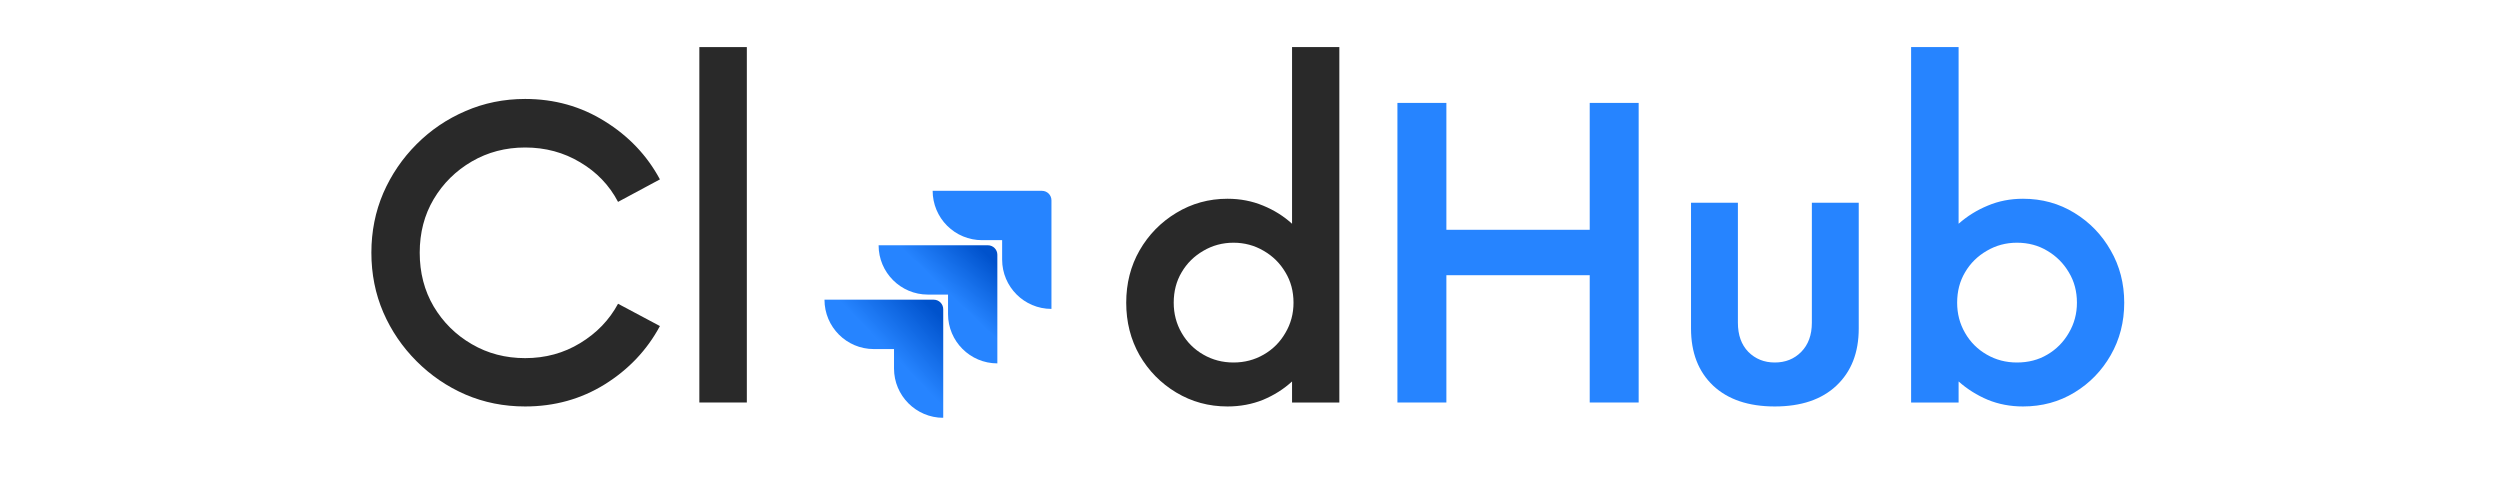
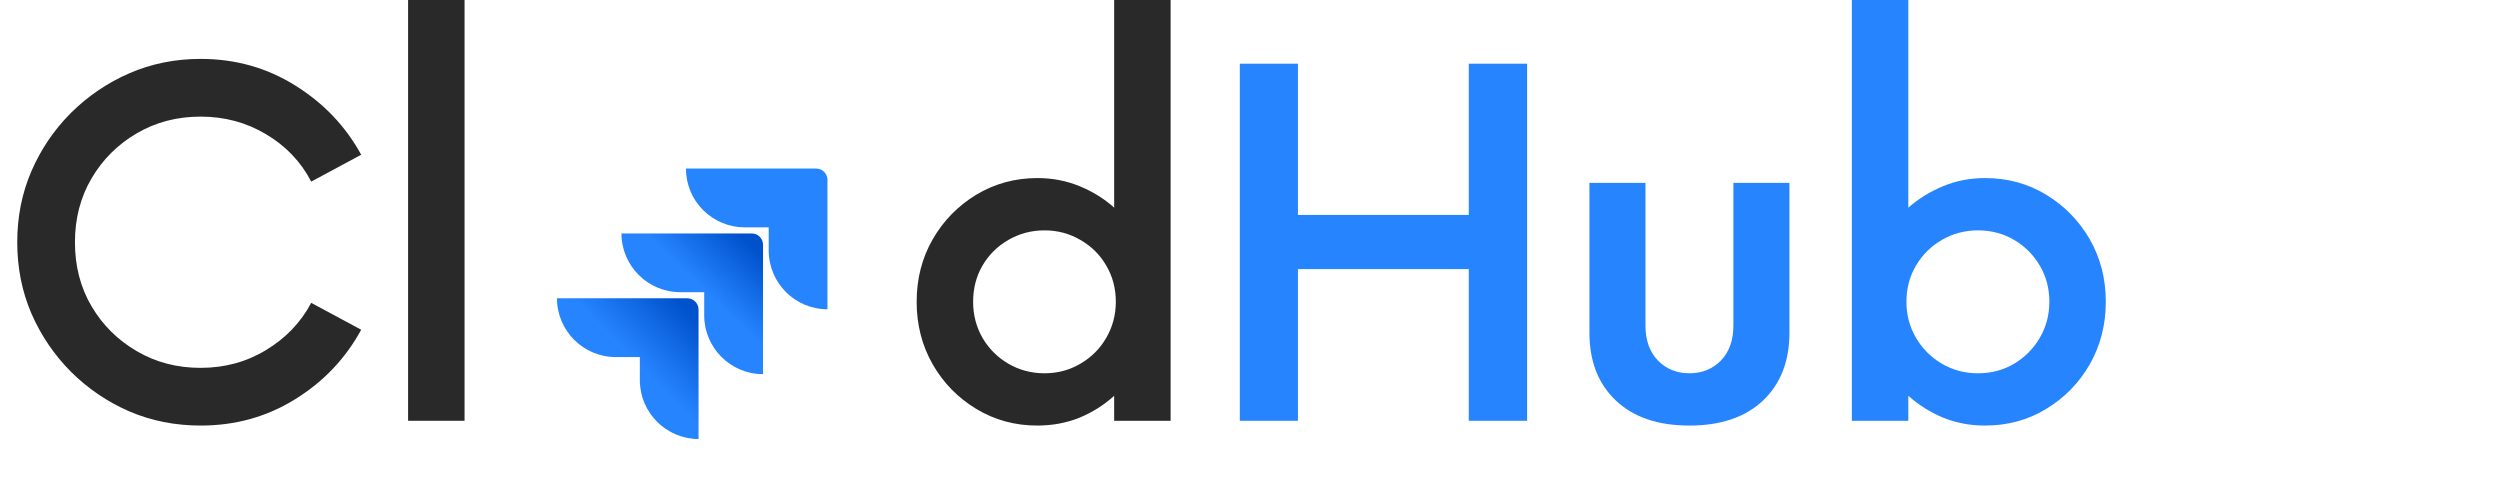
<svg xmlns="http://www.w3.org/2000/svg" width="250" zoomAndPan="magnify" viewBox="0 0 187.5 37.5" height="50" preserveAspectRatio="xMidYMid meet" version="1.0">
  <defs>
    <g />
-     <clipPath id="7e28538eb1">
-       <path d="M 69 14.312 L 78.855 14.312 L 78.855 24 L 69 24 Z M 69 14.312 " clip-rule="nonzero" />
-     </clipPath>
-     <clipPath id="3fa7d40600">
-       <path d="M 65 18 L 75 18 L 75 28 L 65 28 Z M 65 18 " clip-rule="nonzero" />
-     </clipPath>
-     <clipPath id="3b989bc34c">
-       <path d="M 74.09 18.395 L 65.895 18.395 C 65.895 20.438 67.551 22.094 69.59 22.094 L 71.102 22.094 L 71.102 23.559 C 71.105 25.598 72.762 27.254 74.801 27.254 L 74.801 19.105 C 74.801 18.715 74.484 18.395 74.09 18.395 Z M 74.09 18.395 " clip-rule="nonzero" />
-     </clipPath>
-     <linearGradient x1="0.991" gradientTransform="matrix(8.909584, 0, 0, 8.857443, 65.89299, 18.39581)" y1="-0.009" x2="0.009" gradientUnits="userSpaceOnUse" y2="1.009" id="2dbf4f977f">
+     <clipPath id="18a78bb76f">
+       <path d="M 51 12.641 L 62.059 12.641 L 62.059 24 L 51 24 Z M 51 12.641 " clip-rule="nonzero" />
+     </clipPath>
+     <clipPath id="be5744f5c2">
+       <path d="M 46 17 L 58 17 L 58 29 L 46 29 Z M 46 17 " clip-rule="nonzero" />
+     </clipPath>
+     <clipPath id="d9b06ae83e">
+       <path d="M 56.379 17.508 L 46.609 17.508 C 46.613 19.941 48.586 21.914 51.02 21.914 L 52.816 21.914 L 52.816 23.66 C 52.82 26.09 54.793 28.062 57.227 28.062 L 57.227 18.355 C 57.227 17.887 56.848 17.508 56.379 17.508 Z M 56.379 17.508 " clip-rule="nonzero" />
+     </clipPath>
+     <linearGradient x1="0.991" gradientTransform="matrix(10.61544, 0, 0, 10.55332, 46.61078, 17.50874)" y1="-0.009" x2="0.009" gradientUnits="userSpaceOnUse" y2="1.009" id="6e31c2857d">
      <stop stop-opacity="1" stop-color="rgb(0%, 32.199%, 79.999%)" offset="0" />
      <stop stop-opacity="1" stop-color="rgb(0%, 32.199%, 79.999%)" offset="0.062" />
      <stop stop-opacity="1" stop-color="rgb(0%, 32.199%, 79.999%)" offset="0.078" />
      <stop stop-opacity="1" stop-color="rgb(0.082%, 32.309%, 80.11%)" offset="0.086" />
      <stop stop-opacity="1" stop-color="rgb(0.343%, 32.652%, 80.461%)" offset="0.09" />
      <stop stop-opacity="1" stop-color="rgb(0.522%, 32.887%, 80.701%)" offset="0.094" />
      <stop stop-opacity="1" stop-color="rgb(0.699%, 33.121%, 80.939%)" offset="0.098" />
      <stop stop-opacity="1" stop-color="rgb(0.877%, 33.354%, 81.178%)" offset="0.102" />
      <stop stop-opacity="1" stop-color="rgb(1.054%, 33.588%, 81.416%)" offset="0.105" />
      <stop stop-opacity="1" stop-color="rgb(1.233%, 33.823%, 81.656%)" offset="0.109" />
      <stop stop-opacity="1" stop-color="rgb(1.411%, 34.056%, 81.894%)" offset="0.113" />
      <stop stop-opacity="1" stop-color="rgb(1.59%, 34.291%, 82.133%)" offset="0.117" />
      <stop stop-opacity="1" stop-color="rgb(1.767%, 34.525%, 82.372%)" offset="0.121" />
      <stop stop-opacity="1" stop-color="rgb(1.945%, 34.76%, 82.611%)" offset="0.125" />
      <stop stop-opacity="1" stop-color="rgb(2.122%, 34.993%, 82.849%)" offset="0.129" />
      <stop stop-opacity="1" stop-color="rgb(2.301%, 35.228%, 83.089%)" offset="0.133" />
      <stop stop-opacity="1" stop-color="rgb(2.478%, 35.461%, 83.327%)" offset="0.137" />
      <stop stop-opacity="1" stop-color="rgb(2.657%, 35.695%, 83.566%)" offset="0.141" />
      <stop stop-opacity="1" stop-color="rgb(2.835%, 35.928%, 83.804%)" offset="0.145" />
      <stop stop-opacity="1" stop-color="rgb(3.014%, 36.163%, 84.044%)" offset="0.148" />
      <stop stop-opacity="1" stop-color="rgb(3.191%, 36.397%, 84.283%)" offset="0.152" />
      <stop stop-opacity="1" stop-color="rgb(3.369%, 36.632%, 84.523%)" offset="0.156" />
      <stop stop-opacity="1" stop-color="rgb(3.546%, 36.865%, 84.761%)" offset="0.16" />
      <stop stop-opacity="1" stop-color="rgb(3.725%, 37.1%, 85.001%)" offset="0.164" />
      <stop stop-opacity="1" stop-color="rgb(3.902%, 37.334%, 85.239%)" offset="0.168" />
      <stop stop-opacity="1" stop-color="rgb(4.08%, 37.569%, 85.478%)" offset="0.172" />
      <stop stop-opacity="1" stop-color="rgb(4.259%, 37.802%, 85.716%)" offset="0.176" />
      <stop stop-opacity="1" stop-color="rgb(4.437%, 38.036%, 85.956%)" offset="0.18" />
      <stop stop-opacity="1" stop-color="rgb(4.614%, 38.269%, 86.194%)" offset="0.184" />
      <stop stop-opacity="1" stop-color="rgb(4.793%, 38.504%, 86.433%)" offset="0.188" />
      <stop stop-opacity="1" stop-color="rgb(4.97%, 38.737%, 86.671%)" offset="0.191" />
      <stop stop-opacity="1" stop-color="rgb(5.148%, 38.972%, 86.911%)" offset="0.195" />
      <stop stop-opacity="1" stop-color="rgb(5.325%, 39.206%, 87.149%)" offset="0.199" />
      <stop stop-opacity="1" stop-color="rgb(5.504%, 39.441%, 87.389%)" offset="0.203" />
      <stop stop-opacity="1" stop-color="rgb(5.682%, 39.674%, 87.627%)" offset="0.207" />
      <stop stop-opacity="1" stop-color="rgb(5.861%, 39.909%, 87.866%)" offset="0.211" />
      <stop stop-opacity="1" stop-color="rgb(6.038%, 40.143%, 88.104%)" offset="0.215" />
      <stop stop-opacity="1" stop-color="rgb(6.216%, 40.378%, 88.344%)" offset="0.219" />
      <stop stop-opacity="1" stop-color="rgb(6.393%, 40.611%, 88.582%)" offset="0.223" />
      <stop stop-opacity="1" stop-color="rgb(6.572%, 40.845%, 88.821%)" offset="0.227" />
      <stop stop-opacity="1" stop-color="rgb(6.749%, 41.078%, 89.059%)" offset="0.23" />
      <stop stop-opacity="1" stop-color="rgb(6.927%, 41.313%, 89.299%)" offset="0.234" />
      <stop stop-opacity="1" stop-color="rgb(7.106%, 41.547%, 89.537%)" offset="0.238" />
      <stop stop-opacity="1" stop-color="rgb(7.285%, 41.782%, 89.777%)" offset="0.242" />
      <stop stop-opacity="1" stop-color="rgb(7.462%, 42.015%, 90.015%)" offset="0.246" />
      <stop stop-opacity="1" stop-color="rgb(7.64%, 42.25%, 90.254%)" offset="0.25" />
      <stop stop-opacity="1" stop-color="rgb(7.817%, 42.484%, 90.494%)" offset="0.254" />
      <stop stop-opacity="1" stop-color="rgb(7.996%, 42.719%, 90.733%)" offset="0.258" />
      <stop stop-opacity="1" stop-color="rgb(8.173%, 42.952%, 90.971%)" offset="0.262" />
      <stop stop-opacity="1" stop-color="rgb(8.351%, 43.185%, 91.211%)" offset="0.266" />
      <stop stop-opacity="1" stop-color="rgb(8.528%, 43.419%, 91.449%)" offset="0.27" />
      <stop stop-opacity="1" stop-color="rgb(8.707%, 43.654%, 91.689%)" offset="0.273" />
      <stop stop-opacity="1" stop-color="rgb(8.885%, 43.887%, 91.927%)" offset="0.277" />
      <stop stop-opacity="1" stop-color="rgb(9.064%, 44.122%, 92.166%)" offset="0.281" />
      <stop stop-opacity="1" stop-color="rgb(9.241%, 44.356%, 92.404%)" offset="0.285" />
      <stop stop-opacity="1" stop-color="rgb(9.419%, 44.591%, 92.644%)" offset="0.289" />
      <stop stop-opacity="1" stop-color="rgb(9.596%, 44.824%, 92.882%)" offset="0.293" />
      <stop stop-opacity="1" stop-color="rgb(9.775%, 45.059%, 93.121%)" offset="0.297" />
      <stop stop-opacity="1" stop-color="rgb(9.952%, 45.293%, 93.359%)" offset="0.301" />
      <stop stop-opacity="1" stop-color="rgb(10.13%, 45.528%, 93.599%)" offset="0.305" />
      <stop stop-opacity="1" stop-color="rgb(10.309%, 45.761%, 93.837%)" offset="0.309" />
      <stop stop-opacity="1" stop-color="rgb(10.487%, 45.995%, 94.077%)" offset="0.312" />
      <stop stop-opacity="1" stop-color="rgb(10.664%, 46.228%, 94.315%)" offset="0.316" />
      <stop stop-opacity="1" stop-color="rgb(10.843%, 46.463%, 94.554%)" offset="0.32" />
      <stop stop-opacity="1" stop-color="rgb(11.02%, 46.696%, 94.792%)" offset="0.324" />
      <stop stop-opacity="1" stop-color="rgb(11.198%, 46.931%, 95.032%)" offset="0.328" />
      <stop stop-opacity="1" stop-color="rgb(11.375%, 47.165%, 95.27%)" offset="0.332" />
      <stop stop-opacity="1" stop-color="rgb(11.554%, 47.4%, 95.509%)" offset="0.336" />
      <stop stop-opacity="1" stop-color="rgb(11.732%, 47.633%, 95.747%)" offset="0.34" />
      <stop stop-opacity="1" stop-color="rgb(11.911%, 47.868%, 95.987%)" offset="0.344" />
      <stop stop-opacity="1" stop-color="rgb(12.088%, 48.102%, 96.225%)" offset="0.348" />
      <stop stop-opacity="1" stop-color="rgb(12.267%, 48.335%, 96.465%)" offset="0.352" />
      <stop stop-opacity="1" stop-color="rgb(12.444%, 48.569%, 96.703%)" offset="0.355" />
      <stop stop-opacity="1" stop-color="rgb(12.622%, 48.804%, 96.942%)" offset="0.359" />
      <stop stop-opacity="1" stop-color="rgb(12.799%, 49.037%, 97.182%)" offset="0.363" />
      <stop stop-opacity="1" stop-color="rgb(12.978%, 49.272%, 97.421%)" offset="0.367" />
      <stop stop-opacity="1" stop-color="rgb(13.156%, 49.506%, 97.659%)" offset="0.371" />
      <stop stop-opacity="1" stop-color="rgb(13.335%, 49.741%, 97.899%)" offset="0.375" />
      <stop stop-opacity="1" stop-color="rgb(13.512%, 49.974%, 98.137%)" offset="0.379" />
      <stop stop-opacity="1" stop-color="rgb(13.69%, 50.209%, 98.376%)" offset="0.383" />
      <stop stop-opacity="1" stop-color="rgb(13.867%, 50.443%, 98.615%)" offset="0.387" />
      <stop stop-opacity="1" stop-color="rgb(14.046%, 50.676%, 98.854%)" offset="0.391" />
      <stop stop-opacity="1" stop-color="rgb(14.223%, 50.909%, 99.092%)" offset="0.395" />
      <stop stop-opacity="1" stop-color="rgb(14.401%, 51.144%, 99.332%)" offset="0.398" />
      <stop stop-opacity="1" stop-color="rgb(14.58%, 51.378%, 99.57%)" offset="0.402" />
      <stop stop-opacity="1" stop-color="rgb(14.758%, 51.613%, 99.809%)" offset="0.406" />
      <stop stop-opacity="1" stop-color="rgb(14.828%, 51.706%, 99.904%)" offset="0.438" />
      <stop stop-opacity="1" stop-color="rgb(14.899%, 51.799%, 100%)" offset="0.491" />
      <stop stop-opacity="1" stop-color="rgb(14.899%, 51.799%, 100%)" offset="0.5" />
      <stop stop-opacity="1" stop-color="rgb(14.899%, 51.799%, 100%)" offset="0.509" />
      <stop stop-opacity="1" stop-color="rgb(14.899%, 51.799%, 100%)" offset="1" />
    </linearGradient>
-     <clipPath id="3357027ff5">
-       <path d="M 61.836 22 L 71 22 L 71 31.332 L 61.836 31.332 Z M 61.836 22 " clip-rule="nonzero" />
-     </clipPath>
-     <clipPath id="4b7d6204d7">
-       <path d="M 70.031 22.477 L 61.836 22.477 C 61.836 24.523 63.492 26.18 65.535 26.18 L 67.051 26.18 L 67.051 27.637 C 67.051 29.676 68.703 31.332 70.742 31.336 L 70.742 23.191 C 70.742 22.797 70.426 22.477 70.031 22.477 Z M 70.031 22.477 " clip-rule="nonzero" />
-     </clipPath>
-     <linearGradient x1="1.006" gradientTransform="matrix(8.909584, 0, 0, 8.856908, 61.83427, 22.4784)" y1="0.006" x2="-0.005" gradientUnits="userSpaceOnUse" y2="0.994" id="aa2ae491bd">
+     <clipPath id="78eafd25d6">
+       <path d="M 41.773 22 L 53 22 L 53 32.926 L 41.773 32.926 Z M 41.773 22 " clip-rule="nonzero" />
+     </clipPath>
+     <clipPath id="7f0e2887e6">
+       <path d="M 51.543 22.371 L 41.773 22.371 C 41.773 24.809 43.75 26.781 46.184 26.781 L 47.988 26.781 L 47.988 28.52 C 47.992 30.949 49.961 32.922 52.391 32.926 L 52.391 23.219 C 52.391 22.75 52.012 22.371 51.543 22.371 Z M 51.543 22.371 " clip-rule="nonzero" />
+     </clipPath>
+     <linearGradient x1="1.006" gradientTransform="matrix(10.61544, 0, 0, 10.55268, 41.77496, 22.37299)" y1="0.006" x2="-0.005" gradientUnits="userSpaceOnUse" y2="0.994" id="2d600cb1fb">
      <stop stop-opacity="1" stop-color="rgb(0%, 32.199%, 79.999%)" offset="0" />
      <stop stop-opacity="1" stop-color="rgb(0%, 32.199%, 79.999%)" offset="0.062" />
      <stop stop-opacity="1" stop-color="rgb(0%, 32.199%, 79.999%)" offset="0.078" />
      <stop stop-opacity="1" stop-color="rgb(0.131%, 32.372%, 80.174%)" offset="0.086" />
      <stop stop-opacity="1" stop-color="rgb(0.42%, 32.753%, 80.563%)" offset="0.09" />
      <stop stop-opacity="1" stop-color="rgb(0.578%, 32.962%, 80.777%)" offset="0.094" />
      <stop stop-opacity="1" stop-color="rgb(0.737%, 33.17%, 80.989%)" offset="0.098" />
      <stop stop-opacity="1" stop-color="rgb(0.896%, 33.379%, 81.203%)" offset="0.102" />
      <stop stop-opacity="1" stop-color="rgb(1.054%, 33.586%, 81.415%)" offset="0.105" />
      <stop stop-opacity="1" stop-color="rgb(1.213%, 33.795%, 81.628%)" offset="0.109" />
      <stop stop-opacity="1" stop-color="rgb(1.372%, 34.004%, 81.841%)" offset="0.113" />
      <stop stop-opacity="1" stop-color="rgb(1.53%, 34.213%, 82.054%)" offset="0.117" />
      <stop stop-opacity="1" stop-color="rgb(1.688%, 34.421%, 82.266%)" offset="0.121" />
      <stop stop-opacity="1" stop-color="rgb(1.846%, 34.63%, 82.48%)" offset="0.125" />
      <stop stop-opacity="1" stop-color="rgb(2.005%, 34.837%, 82.692%)" offset="0.129" />
      <stop stop-opacity="1" stop-color="rgb(2.164%, 35.046%, 82.906%)" offset="0.133" />
      <stop stop-opacity="1" stop-color="rgb(2.322%, 35.255%, 83.118%)" offset="0.137" />
      <stop stop-opacity="1" stop-color="rgb(2.481%, 35.464%, 83.331%)" offset="0.141" />
      <stop stop-opacity="1" stop-color="rgb(2.64%, 35.672%, 83.543%)" offset="0.145" />
      <stop stop-opacity="1" stop-color="rgb(2.798%, 35.881%, 83.755%)" offset="0.148" />
      <stop stop-opacity="1" stop-color="rgb(2.957%, 36.089%, 83.968%)" offset="0.152" />
      <stop stop-opacity="1" stop-color="rgb(3.116%, 36.298%, 84.181%)" offset="0.156" />
      <stop stop-opacity="1" stop-color="rgb(3.273%, 36.507%, 84.393%)" offset="0.16" />
      <stop stop-opacity="1" stop-color="rgb(3.432%, 36.716%, 84.607%)" offset="0.164" />
      <stop stop-opacity="1" stop-color="rgb(3.59%, 36.923%, 84.819%)" offset="0.168" />
      <stop stop-opacity="1" stop-color="rgb(3.749%, 37.132%, 85.033%)" offset="0.172" />
      <stop stop-opacity="1" stop-color="rgb(3.908%, 37.34%, 85.245%)" offset="0.176" />
      <stop stop-opacity="1" stop-color="rgb(4.066%, 37.549%, 85.458%)" offset="0.18" />
      <stop stop-opacity="1" stop-color="rgb(4.225%, 37.756%, 85.67%)" offset="0.184" />
      <stop stop-opacity="1" stop-color="rgb(4.384%, 37.965%, 85.884%)" offset="0.188" />
      <stop stop-opacity="1" stop-color="rgb(4.541%, 38.174%, 86.096%)" offset="0.191" />
      <stop stop-opacity="1" stop-color="rgb(4.7%, 38.383%, 86.31%)" offset="0.195" />
      <stop stop-opacity="1" stop-color="rgb(4.858%, 38.591%, 86.522%)" offset="0.199" />
      <stop stop-opacity="1" stop-color="rgb(5.017%, 38.8%, 86.736%)" offset="0.203" />
      <stop stop-opacity="1" stop-color="rgb(5.176%, 39.008%, 86.948%)" offset="0.207" />
      <stop stop-opacity="1" stop-color="rgb(5.334%, 39.217%, 87.16%)" offset="0.211" />
      <stop stop-opacity="1" stop-color="rgb(5.493%, 39.426%, 87.372%)" offset="0.215" />
      <stop stop-opacity="1" stop-color="rgb(5.652%, 39.635%, 87.585%)" offset="0.219" />
      <stop stop-opacity="1" stop-color="rgb(5.809%, 39.842%, 87.798%)" offset="0.223" />
      <stop stop-opacity="1" stop-color="rgb(5.968%, 40.051%, 88.011%)" offset="0.227" />
      <stop stop-opacity="1" stop-color="rgb(6.126%, 40.259%, 88.223%)" offset="0.23" />
      <stop stop-opacity="1" stop-color="rgb(6.285%, 40.468%, 88.437%)" offset="0.234" />
      <stop stop-opacity="1" stop-color="rgb(6.444%, 40.677%, 88.649%)" offset="0.238" />
      <stop stop-opacity="1" stop-color="rgb(6.602%, 40.886%, 88.863%)" offset="0.242" />
      <stop stop-opacity="1" stop-color="rgb(6.761%, 41.093%, 89.075%)" offset="0.246" />
      <stop stop-opacity="1" stop-color="rgb(6.92%, 41.302%, 89.288%)" offset="0.25" />
      <stop stop-opacity="1" stop-color="rgb(7.077%, 41.51%, 89.5%)" offset="0.254" />
      <stop stop-opacity="1" stop-color="rgb(7.236%, 41.719%, 89.714%)" offset="0.258" />
      <stop stop-opacity="1" stop-color="rgb(7.394%, 41.927%, 89.926%)" offset="0.262" />
      <stop stop-opacity="1" stop-color="rgb(7.553%, 42.136%, 90.14%)" offset="0.266" />
      <stop stop-opacity="1" stop-color="rgb(7.712%, 42.345%, 90.352%)" offset="0.27" />
      <stop stop-opacity="1" stop-color="rgb(7.87%, 42.554%, 90.564%)" offset="0.273" />
      <stop stop-opacity="1" stop-color="rgb(8.029%, 42.761%, 90.776%)" offset="0.277" />
      <stop stop-opacity="1" stop-color="rgb(8.188%, 42.97%, 90.99%)" offset="0.281" />
      <stop stop-opacity="1" stop-color="rgb(8.345%, 43.178%, 91.202%)" offset="0.285" />
      <stop stop-opacity="1" stop-color="rgb(8.504%, 43.387%, 91.415%)" offset="0.289" />
      <stop stop-opacity="1" stop-color="rgb(8.662%, 43.596%, 91.628%)" offset="0.293" />
      <stop stop-opacity="1" stop-color="rgb(8.821%, 43.805%, 91.841%)" offset="0.297" />
      <stop stop-opacity="1" stop-color="rgb(8.98%, 44.012%, 92.053%)" offset="0.301" />
      <stop stop-opacity="1" stop-color="rgb(9.138%, 44.221%, 92.267%)" offset="0.305" />
      <stop stop-opacity="1" stop-color="rgb(9.297%, 44.429%, 92.479%)" offset="0.309" />
      <stop stop-opacity="1" stop-color="rgb(9.456%, 44.638%, 92.693%)" offset="0.312" />
      <stop stop-opacity="1" stop-color="rgb(9.615%, 44.847%, 92.905%)" offset="0.316" />
      <stop stop-opacity="1" stop-color="rgb(9.773%, 45.056%, 93.118%)" offset="0.32" />
      <stop stop-opacity="1" stop-color="rgb(9.93%, 45.264%, 93.33%)" offset="0.324" />
      <stop stop-opacity="1" stop-color="rgb(10.089%, 45.473%, 93.544%)" offset="0.328" />
      <stop stop-opacity="1" stop-color="rgb(10.248%, 45.68%, 93.756%)" offset="0.332" />
      <stop stop-opacity="1" stop-color="rgb(10.406%, 45.889%, 93.968%)" offset="0.336" />
      <stop stop-opacity="1" stop-color="rgb(10.565%, 46.097%, 94.18%)" offset="0.34" />
      <stop stop-opacity="1" stop-color="rgb(10.724%, 46.306%, 94.394%)" offset="0.344" />
      <stop stop-opacity="1" stop-color="rgb(10.883%, 46.515%, 94.606%)" offset="0.348" />
      <stop stop-opacity="1" stop-color="rgb(11.041%, 46.724%, 94.82%)" offset="0.352" />
      <stop stop-opacity="1" stop-color="rgb(11.198%, 46.931%, 95.032%)" offset="0.355" />
      <stop stop-opacity="1" stop-color="rgb(11.357%, 47.141%, 95.245%)" offset="0.359" />
      <stop stop-opacity="1" stop-color="rgb(11.516%, 47.348%, 95.457%)" offset="0.363" />
      <stop stop-opacity="1" stop-color="rgb(11.675%, 47.557%, 95.671%)" offset="0.367" />
      <stop stop-opacity="1" stop-color="rgb(11.833%, 47.766%, 95.883%)" offset="0.371" />
      <stop stop-opacity="1" stop-color="rgb(11.992%, 47.975%, 96.097%)" offset="0.375" />
      <stop stop-opacity="1" stop-color="rgb(12.151%, 48.183%, 96.309%)" offset="0.379" />
      <stop stop-opacity="1" stop-color="rgb(12.309%, 48.392%, 96.523%)" offset="0.383" />
      <stop stop-opacity="1" stop-color="rgb(12.466%, 48.599%, 96.735%)" offset="0.387" />
      <stop stop-opacity="1" stop-color="rgb(12.625%, 48.808%, 96.948%)" offset="0.391" />
      <stop stop-opacity="1" stop-color="rgb(12.784%, 49.017%, 97.16%)" offset="0.395" />
      <stop stop-opacity="1" stop-color="rgb(12.943%, 49.226%, 97.372%)" offset="0.398" />
      <stop stop-opacity="1" stop-color="rgb(13.101%, 49.434%, 97.585%)" offset="0.402" />
      <stop stop-opacity="1" stop-color="rgb(13.26%, 49.643%, 97.798%)" offset="0.406" />
      <stop stop-opacity="1" stop-color="rgb(13.419%, 49.85%, 98.01%)" offset="0.41" />
      <stop stop-opacity="1" stop-color="rgb(13.577%, 50.06%, 98.224%)" offset="0.414" />
      <stop stop-opacity="1" stop-color="rgb(13.734%, 50.267%, 98.436%)" offset="0.418" />
      <stop stop-opacity="1" stop-color="rgb(13.893%, 50.476%, 98.65%)" offset="0.422" />
      <stop stop-opacity="1" stop-color="rgb(14.052%, 50.685%, 98.862%)" offset="0.426" />
      <stop stop-opacity="1" stop-color="rgb(14.211%, 50.894%, 99.075%)" offset="0.43" />
      <stop stop-opacity="1" stop-color="rgb(14.369%, 51.102%, 99.287%)" offset="0.434" />
      <stop stop-opacity="1" stop-color="rgb(14.528%, 51.311%, 99.501%)" offset="0.438" />
      <stop stop-opacity="1" stop-color="rgb(14.687%, 51.518%, 99.713%)" offset="0.441" />
      <stop stop-opacity="1" stop-color="rgb(14.845%, 51.727%, 99.927%)" offset="0.445" />
      <stop stop-opacity="1" stop-color="rgb(14.871%, 51.762%, 99.963%)" offset="0.453" />
      <stop stop-opacity="1" stop-color="rgb(14.899%, 51.799%, 100%)" offset="0.469" />
      <stop stop-opacity="1" stop-color="rgb(14.899%, 51.799%, 100%)" offset="0.494" />
      <stop stop-opacity="1" stop-color="rgb(14.899%, 51.799%, 100%)" offset="0.5" />
      <stop stop-opacity="1" stop-color="rgb(14.899%, 51.799%, 100%)" offset="0.506" />
      <stop stop-opacity="1" stop-color="rgb(14.899%, 51.799%, 100%)" offset="1" />
    </linearGradient>
  </defs>
  <g fill="#292929" fill-opacity="1">
-     <g transform="translate(26.24453, 30.18757)">
-       <g>
-         <path d="M 13.141 0.297 C 11.547 0.297 10.055 0 8.672 -0.594 C 7.285 -1.195 6.062 -2.031 5 -3.094 C 3.938 -4.156 3.102 -5.379 2.5 -6.766 C 1.906 -8.148 1.609 -9.641 1.609 -11.234 C 1.609 -12.828 1.906 -14.316 2.5 -15.703 C 3.102 -17.086 3.938 -18.312 5 -19.375 C 6.062 -20.438 7.285 -21.266 8.672 -21.859 C 10.055 -22.461 11.547 -22.766 13.141 -22.766 C 15.336 -22.766 17.328 -22.207 19.109 -21.094 C 20.898 -19.988 22.281 -18.535 23.25 -16.734 L 20.109 -15.047 C 19.453 -16.297 18.504 -17.285 17.266 -18.016 C 16.035 -18.754 14.66 -19.125 13.141 -19.125 C 11.672 -19.125 10.336 -18.773 9.141 -18.078 C 7.941 -17.379 6.988 -16.438 6.281 -15.25 C 5.582 -14.07 5.234 -12.734 5.234 -11.234 C 5.234 -9.734 5.582 -8.391 6.281 -7.203 C 6.988 -6.016 7.941 -5.07 9.141 -4.375 C 10.336 -3.676 11.672 -3.328 13.141 -3.328 C 14.66 -3.328 16.035 -3.703 17.266 -4.453 C 18.504 -5.203 19.453 -6.188 20.109 -7.406 L 23.25 -5.734 C 22.281 -3.93 20.898 -2.473 19.109 -1.359 C 17.328 -0.254 15.336 0.297 13.141 0.297 Z M 13.141 0.297 " />
-       </g>
-     </g>
-   </g>
-   <g fill="#292929" fill-opacity="1">
-     <g transform="translate(49.98195, 30.18757)">
-       <g>
-         <path d="M 2.469 0 L 2.469 -26.656 L 6.031 -26.656 L 6.031 0 Z M 2.469 0 " />
-       </g>
-     </g>
-   </g>
-   <g fill="#292929" fill-opacity="1">
-     <g transform="translate(57.88197, 30.18757)">
+     <g transform="translate(-0.628895, 31.55819)">
+       <g>
+         <path d="M 15.672 0.359 C 13.766 0.359 11.984 0.004 10.328 -0.703 C 8.68 -1.422 7.223 -2.41 5.953 -3.672 C 4.691 -4.941 3.703 -6.398 2.984 -8.047 C 2.273 -9.703 1.922 -11.484 1.922 -13.391 C 1.922 -15.297 2.273 -17.07 2.984 -18.719 C 3.703 -20.375 4.691 -21.832 5.953 -23.094 C 7.223 -24.352 8.68 -25.344 10.328 -26.062 C 11.984 -26.781 13.766 -27.141 15.672 -27.141 C 18.285 -27.141 20.656 -26.473 22.781 -25.141 C 24.906 -23.816 26.551 -22.086 27.719 -19.953 L 23.969 -17.938 C 23.195 -19.426 22.07 -20.609 20.594 -21.484 C 19.125 -22.367 17.484 -22.812 15.672 -22.812 C 13.91 -22.812 12.316 -22.395 10.891 -21.562 C 9.461 -20.727 8.332 -19.602 7.5 -18.188 C 6.664 -16.77 6.25 -15.172 6.25 -13.391 C 6.25 -11.598 6.664 -9.992 7.5 -8.578 C 8.332 -7.172 9.461 -6.051 10.891 -5.219 C 12.316 -4.383 13.91 -3.969 15.672 -3.969 C 17.484 -3.969 19.125 -4.414 20.594 -5.312 C 22.07 -6.207 23.195 -7.383 23.969 -8.844 L 27.719 -6.828 C 26.551 -4.68 24.906 -2.945 22.781 -1.625 C 20.656 -0.301 18.285 0.359 15.672 0.359 Z M 15.672 0.359 " />
+       </g>
+     </g>
+   </g>
+   <g fill="#292929" fill-opacity="1">
+     <g transform="translate(27.65337, 31.55819)">
+       <g>
+         <path d="M 2.953 0 L 2.953 -31.781 L 7.188 -31.781 L 7.188 0 Z M 2.953 0 " />
+       </g>
+     </g>
+   </g>
+   <g fill="#292929" fill-opacity="1">
+     <g transform="translate(37.06596, 31.55819)">
      <g />
    </g>
  </g>
  <g fill="#292929" fill-opacity="1">
-     <g transform="translate(66.26851, 30.18757)">
+     <g transform="translate(47.05822, 31.55819)">
      <g />
    </g>
  </g>
  <g fill="#292929" fill-opacity="1">
-     <g transform="translate(74.65506, 30.18757)">
+     <g transform="translate(57.05048, 31.55819)">
      <g />
    </g>
  </g>
  <g fill="#292929" fill-opacity="1">
-     <g transform="translate(83.04452, 30.18757)">
-       <g>
-         <path d="M 13.859 -26.656 L 17.406 -26.656 L 17.406 0 L 13.859 0 L 13.859 -1.578 C 13.234 -1.004 12.508 -0.547 11.688 -0.203 C 10.863 0.129 9.973 0.297 9.016 0.297 C 7.617 0.297 6.336 -0.051 5.172 -0.75 C 4.016 -1.445 3.098 -2.379 2.422 -3.547 C 1.754 -4.723 1.422 -6.035 1.422 -7.484 C 1.422 -8.93 1.754 -10.238 2.422 -11.406 C 3.098 -12.582 4.016 -13.52 5.172 -14.219 C 6.336 -14.926 7.617 -15.281 9.016 -15.281 C 9.973 -15.281 10.863 -15.109 11.688 -14.766 C 12.508 -14.43 13.234 -13.977 13.859 -13.406 Z M 9.469 -3 C 10.289 -3 11.047 -3.195 11.734 -3.594 C 12.422 -3.988 12.961 -4.531 13.359 -5.219 C 13.766 -5.906 13.969 -6.66 13.969 -7.484 C 13.969 -8.336 13.766 -9.098 13.359 -9.766 C 12.961 -10.441 12.422 -10.977 11.734 -11.375 C 11.047 -11.781 10.289 -11.984 9.469 -11.984 C 8.645 -11.984 7.891 -11.781 7.203 -11.375 C 6.516 -10.977 5.973 -10.441 5.578 -9.766 C 5.18 -9.098 4.984 -8.336 4.984 -7.484 C 4.984 -6.66 5.18 -5.906 5.578 -5.219 C 5.973 -4.531 6.516 -3.988 7.203 -3.594 C 7.891 -3.195 8.645 -3 9.469 -3 Z M 9.469 -3 " />
+     <g transform="translate(67.04622, 31.55819)">
+       <g>
+         <path d="M 16.516 -31.781 L 20.75 -31.781 L 20.75 0 L 16.516 0 L 16.516 -1.875 C 15.766 -1.188 14.898 -0.641 13.922 -0.234 C 12.941 0.16 11.883 0.359 10.75 0.359 C 9.082 0.359 7.555 -0.055 6.172 -0.891 C 4.797 -1.723 3.707 -2.836 2.906 -4.234 C 2.102 -5.641 1.703 -7.203 1.703 -8.922 C 1.703 -10.648 2.102 -12.211 2.906 -13.609 C 3.707 -15.004 4.797 -16.117 6.172 -16.953 C 7.555 -17.785 9.082 -18.203 10.75 -18.203 C 11.883 -18.203 12.941 -18 13.922 -17.594 C 14.898 -17.195 15.766 -16.66 16.516 -15.984 Z M 11.297 -3.562 C 12.273 -3.562 13.172 -3.801 13.984 -4.281 C 14.805 -4.758 15.453 -5.406 15.922 -6.219 C 16.398 -7.039 16.641 -7.941 16.641 -8.922 C 16.641 -9.93 16.398 -10.836 15.922 -11.641 C 15.453 -12.453 14.805 -13.094 13.984 -13.562 C 13.172 -14.039 12.273 -14.281 11.297 -14.281 C 10.305 -14.281 9.398 -14.039 8.578 -13.562 C 7.766 -13.094 7.117 -12.453 6.641 -11.641 C 6.172 -10.836 5.938 -9.93 5.938 -8.922 C 5.938 -7.941 6.172 -7.039 6.641 -6.219 C 7.117 -5.406 7.766 -4.758 8.578 -4.281 C 9.398 -3.801 10.305 -3.562 11.297 -3.562 Z M 11.297 -3.562 " />
      </g>
    </g>
  </g>
  <g fill="#2684ff" fill-opacity="1">
-     <g transform="translate(102.3376, 30.18757)">
-       <g>
-         <path d="M 16.891 -22.469 L 20.562 -22.469 L 20.562 0 L 16.891 0 L 16.891 -9.547 L 6.141 -9.547 L 6.141 0 L 2.469 0 L 2.469 -22.469 L 6.141 -22.469 L 6.141 -12.953 L 16.891 -12.953 Z M 16.891 -22.469 " />
+     <g transform="translate(90.03318, 31.55819)">
+       <g>
+         <path d="M 20.125 -26.781 L 24.5 -26.781 L 24.5 0 L 20.125 0 L 20.125 -11.375 L 7.312 -11.375 L 7.312 0 L 2.953 0 L 2.953 -26.781 L 7.312 -26.781 L 7.312 -15.438 L 20.125 -15.438 Z M 20.125 -26.781 " />
      </g>
    </g>
  </g>
  <g fill="#2684ff" fill-opacity="1">
-     <g transform="translate(124.7645, 30.18757)">
-       <g>
-         <path d="M 8.344 0.297 C 6.375 0.297 4.832 -0.223 3.719 -1.266 C 2.613 -2.316 2.062 -3.742 2.062 -5.547 L 2.062 -14.984 L 5.578 -14.984 L 5.578 -5.984 C 5.578 -5.066 5.836 -4.336 6.359 -3.797 C 6.891 -3.266 7.551 -3 8.344 -3 C 9.145 -3 9.805 -3.266 10.328 -3.797 C 10.859 -4.336 11.125 -5.066 11.125 -5.984 L 11.125 -14.984 L 14.641 -14.984 L 14.641 -5.547 C 14.641 -3.742 14.082 -2.316 12.969 -1.266 C 11.863 -0.223 10.32 0.297 8.344 0.297 Z M 8.344 0.297 " />
+     <g transform="translate(116.7541, 31.55819)">
+       <g>
+         <path d="M 9.953 0.359 C 7.598 0.359 5.758 -0.266 4.438 -1.516 C 3.113 -2.766 2.453 -4.461 2.453 -6.609 L 2.453 -17.844 L 6.656 -17.844 L 6.656 -7.141 C 6.656 -6.035 6.969 -5.16 7.594 -4.516 C 8.219 -3.879 9.004 -3.562 9.953 -3.562 C 10.898 -3.562 11.688 -3.879 12.312 -4.516 C 12.938 -5.16 13.25 -6.035 13.25 -7.141 L 13.25 -17.844 L 17.453 -17.844 L 17.453 -6.609 C 17.453 -4.461 16.789 -2.766 15.469 -1.516 C 14.145 -0.266 12.305 0.359 9.953 0.359 Z M 9.953 0.359 " />
      </g>
    </g>
  </g>
  <g fill="#2684ff" fill-opacity="1">
-     <g transform="translate(140.864, 30.18757)">
-       <g>
-         <path d="M 10.859 -15.281 C 12.285 -15.281 13.57 -14.926 14.719 -14.219 C 15.863 -13.52 16.77 -12.582 17.438 -11.406 C 18.113 -10.238 18.453 -8.93 18.453 -7.484 C 18.453 -6.035 18.113 -4.723 17.438 -3.547 C 16.77 -2.379 15.863 -1.445 14.719 -0.75 C 13.57 -0.051 12.285 0.297 10.859 0.297 C 9.91 0.297 9.031 0.129 8.219 -0.203 C 7.406 -0.547 6.676 -1.004 6.031 -1.578 L 6.031 0 L 2.469 0 L 2.469 -26.656 L 6.031 -26.656 L 6.031 -13.406 C 6.676 -13.977 7.406 -14.43 8.219 -14.766 C 9.031 -15.109 9.91 -15.281 10.859 -15.281 Z M 10.406 -3 C 11.258 -3 12.02 -3.195 12.688 -3.594 C 13.363 -3.988 13.898 -4.531 14.297 -5.219 C 14.703 -5.906 14.906 -6.66 14.906 -7.484 C 14.906 -8.336 14.703 -9.098 14.297 -9.766 C 13.898 -10.441 13.363 -10.977 12.688 -11.375 C 12.02 -11.781 11.258 -11.984 10.406 -11.984 C 9.582 -11.984 8.828 -11.781 8.141 -11.375 C 7.453 -10.977 6.91 -10.441 6.516 -9.766 C 6.117 -9.098 5.922 -8.336 5.922 -7.484 C 5.922 -6.66 6.117 -5.906 6.516 -5.219 C 6.91 -4.531 7.453 -3.988 8.141 -3.594 C 8.828 -3.195 9.582 -3 10.406 -3 Z M 10.406 -3 " />
-       </g>
-     </g>
-   </g>
-   <g clip-path="url(#7e28538eb1)">
-     <path fill="#2684ff" d="M 78.148 14.312 L 69.949 14.312 C 69.949 15.293 70.34 16.234 71.035 16.93 C 71.727 17.621 72.668 18.012 73.648 18.012 L 75.16 18.012 L 75.16 19.469 C 75.16 21.512 76.816 23.168 78.859 23.168 L 78.859 15.023 C 78.859 14.629 78.539 14.312 78.148 14.312 Z M 78.148 14.312 " fill-opacity="1" fill-rule="nonzero" />
-   </g>
-   <g clip-path="url(#3fa7d40600)">
-     <g clip-path="url(#3b989bc34c)">
-       <path fill="url(#2dbf4f977f)" d="M 65.895 18.395 L 65.895 27.254 L 74.801 27.254 L 74.801 18.395 Z M 65.895 18.395 " fill-rule="nonzero" />
-     </g>
-   </g>
-   <g clip-path="url(#3357027ff5)">
-     <g clip-path="url(#4b7d6204d7)">
-       <path fill="url(#aa2ae491bd)" d="M 61.836 22.477 L 61.836 31.332 L 70.742 31.332 L 70.742 22.477 Z M 61.836 22.477 " fill-rule="nonzero" />
+     <g transform="translate(135.936, 31.55819)">
+       <g>
+         <path d="M 12.938 -18.203 C 14.633 -18.203 16.164 -17.785 17.531 -16.953 C 18.906 -16.117 19.992 -15.004 20.797 -13.609 C 21.598 -12.211 22 -10.648 22 -8.922 C 22 -7.203 21.598 -5.641 20.797 -4.234 C 19.992 -2.836 18.906 -1.723 17.531 -0.891 C 16.164 -0.055 14.633 0.359 12.938 0.359 C 11.812 0.359 10.766 0.16 9.797 -0.234 C 8.828 -0.641 7.957 -1.188 7.188 -1.875 L 7.188 0 L 2.953 0 L 2.953 -31.781 L 7.188 -31.781 L 7.188 -15.984 C 7.957 -16.66 8.828 -17.195 9.797 -17.594 C 10.766 -18 11.812 -18.203 12.938 -18.203 Z M 12.406 -3.562 C 13.414 -3.562 14.32 -3.801 15.125 -4.281 C 15.926 -4.758 16.566 -5.406 17.047 -6.219 C 17.523 -7.039 17.766 -7.941 17.766 -8.922 C 17.766 -9.93 17.523 -10.836 17.047 -11.641 C 16.566 -12.453 15.926 -13.094 15.125 -13.562 C 14.32 -14.039 13.414 -14.281 12.406 -14.281 C 11.426 -14.281 10.523 -14.039 9.703 -13.562 C 8.891 -13.094 8.242 -12.453 7.766 -11.641 C 7.285 -10.836 7.047 -9.93 7.047 -8.922 C 7.047 -7.941 7.285 -7.039 7.766 -6.219 C 8.242 -5.406 8.891 -4.758 9.703 -4.281 C 10.523 -3.801 11.426 -3.562 12.406 -3.562 Z M 12.406 -3.562 " />
+       </g>
+     </g>
+   </g>
+   <g clip-path="url(#18a78bb76f)">
+     <path fill="#2684ff" d="M 61.211 12.641 L 51.445 12.641 C 51.445 13.812 51.906 14.934 52.734 15.758 C 53.562 16.586 54.684 17.051 55.852 17.051 L 57.652 17.051 L 57.652 18.789 C 57.656 21.223 59.625 23.195 62.059 23.195 L 62.059 13.488 C 62.059 13.02 61.68 12.641 61.211 12.641 Z M 61.211 12.641 " fill-opacity="1" fill-rule="nonzero" />
+   </g>
+   <g clip-path="url(#be5744f5c2)">
+     <g clip-path="url(#d9b06ae83e)">
+       <path fill="url(#6e31c2857d)" d="M 46.609 17.508 L 46.609 28.062 L 57.227 28.062 L 57.227 17.508 Z M 46.609 17.508 " fill-rule="nonzero" />
+     </g>
+   </g>
+   <g clip-path="url(#78eafd25d6)">
+     <g clip-path="url(#7f0e2887e6)">
+       <path fill="url(#2d600cb1fb)" d="M 41.773 22.371 L 41.773 32.926 L 52.391 32.926 L 52.391 22.371 Z M 41.773 22.371 " fill-rule="nonzero" />
    </g>
  </g>
</svg>
